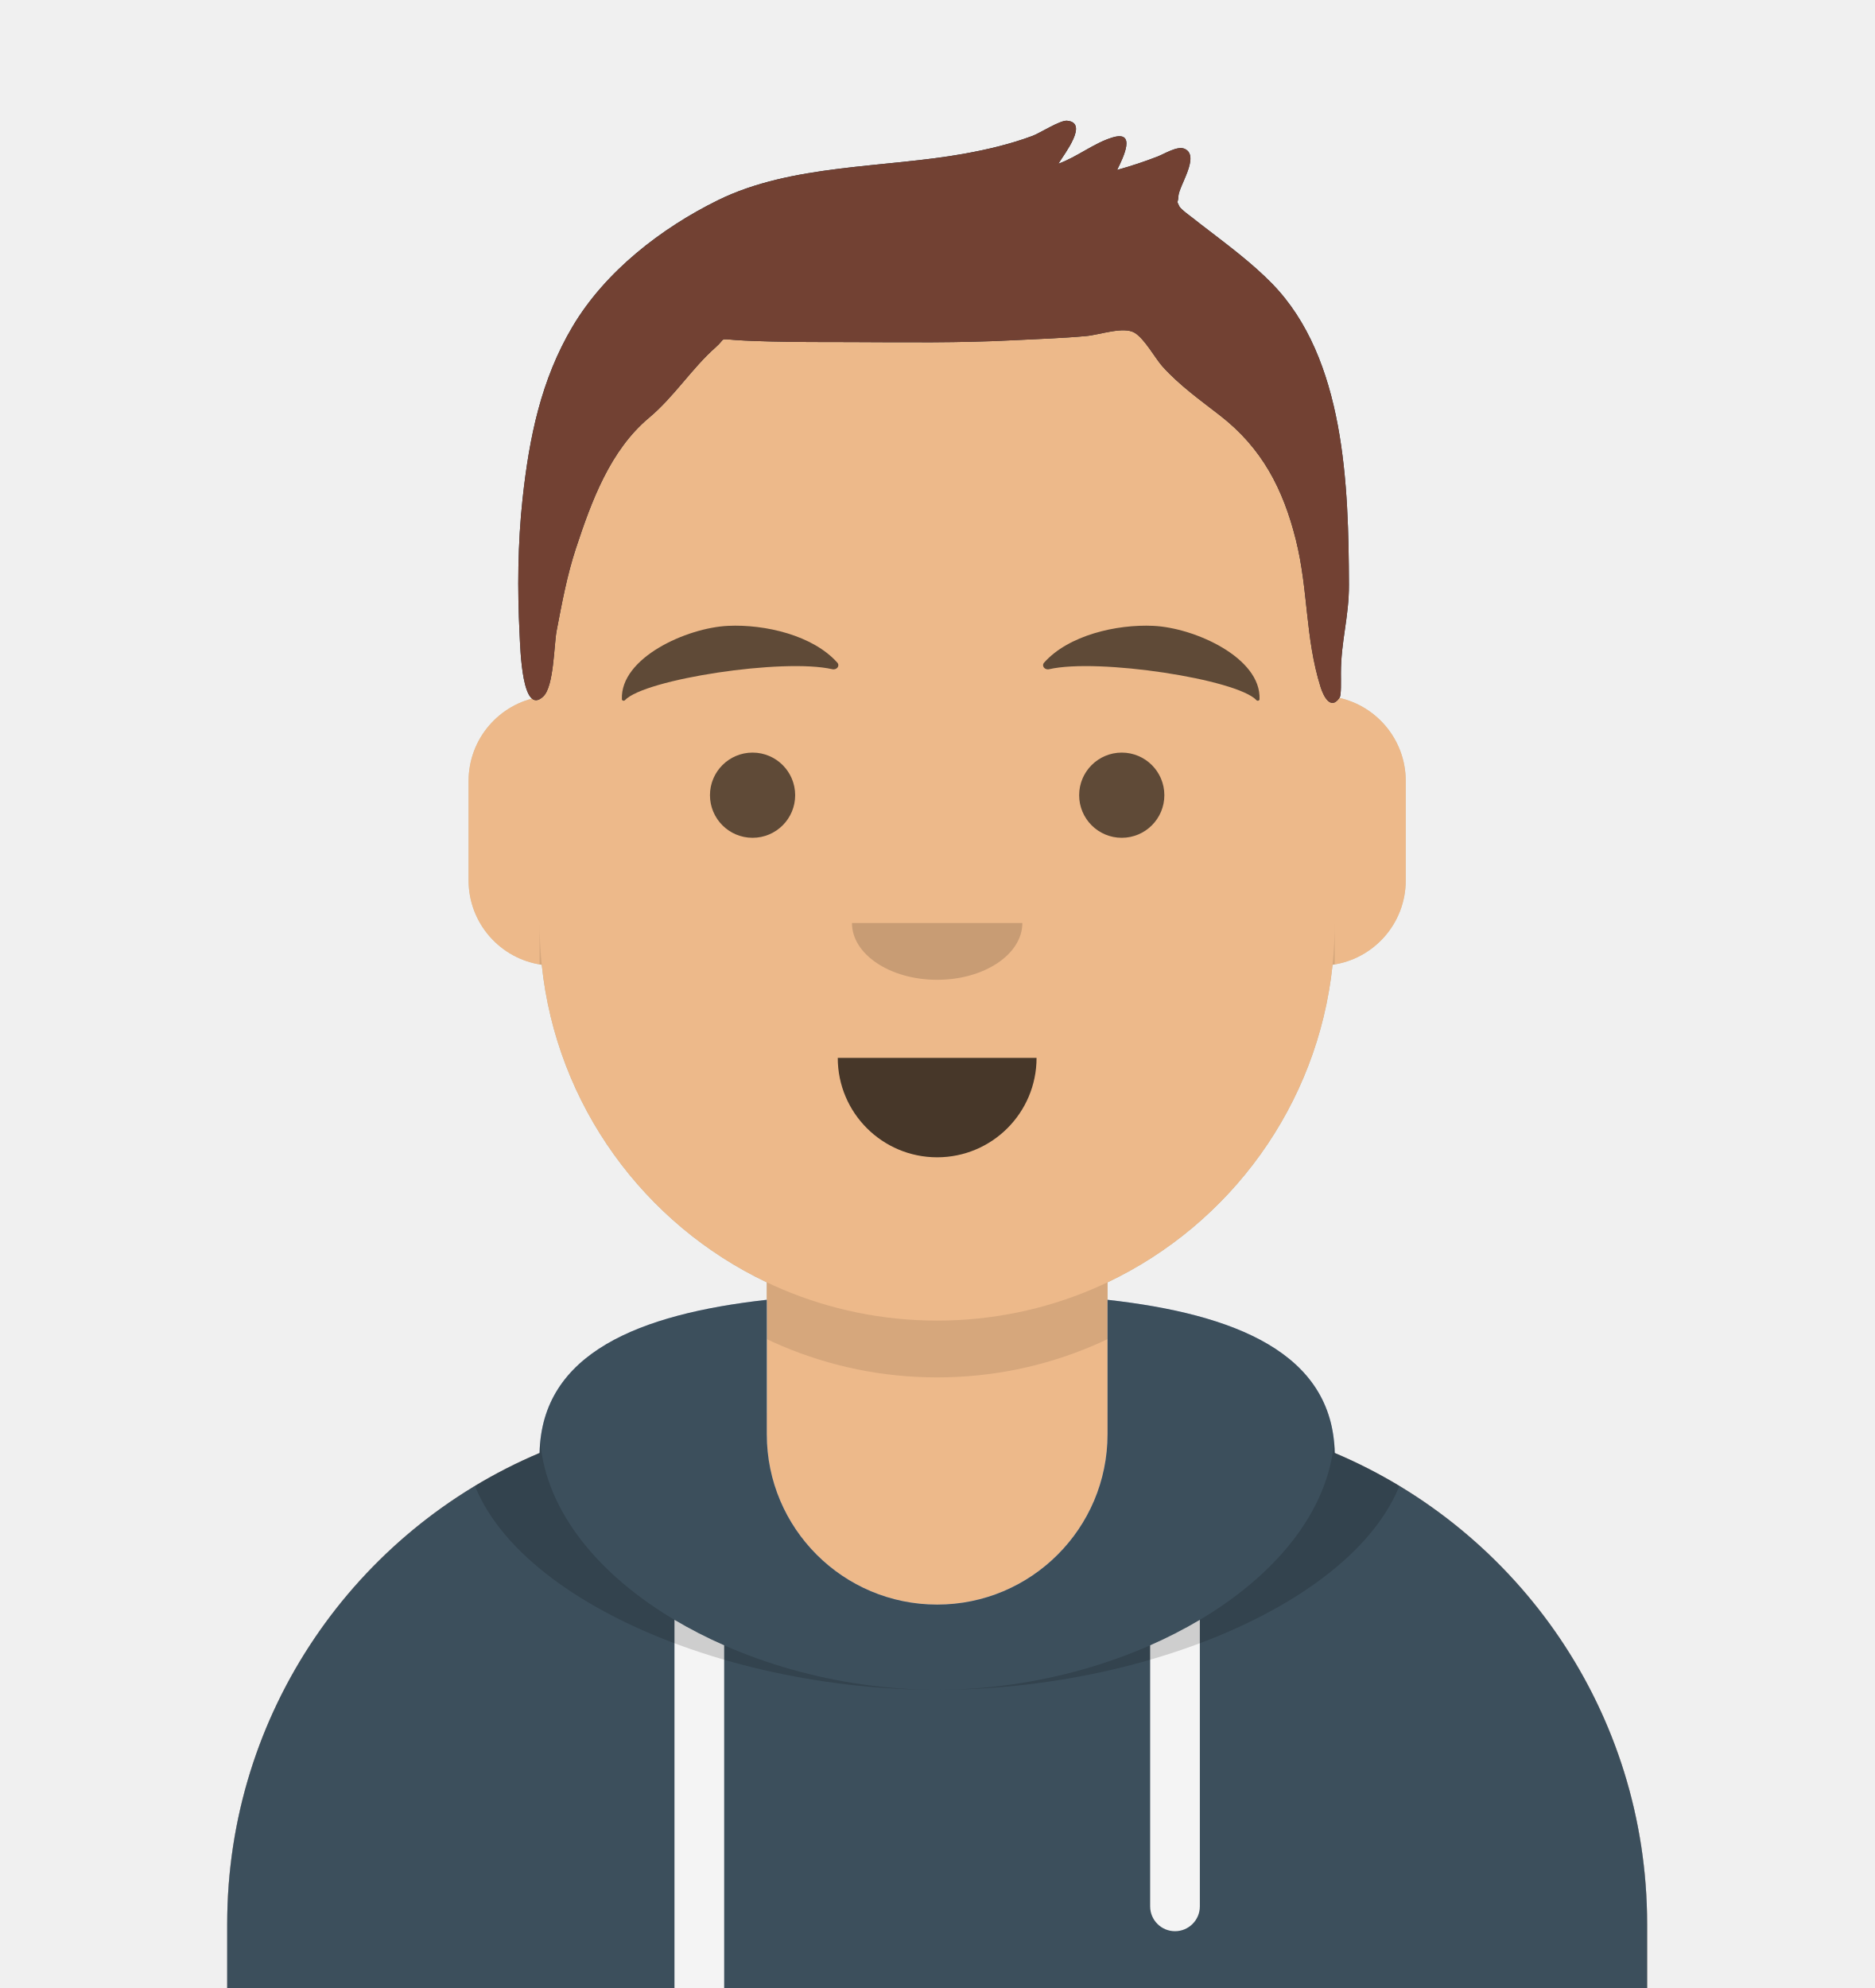
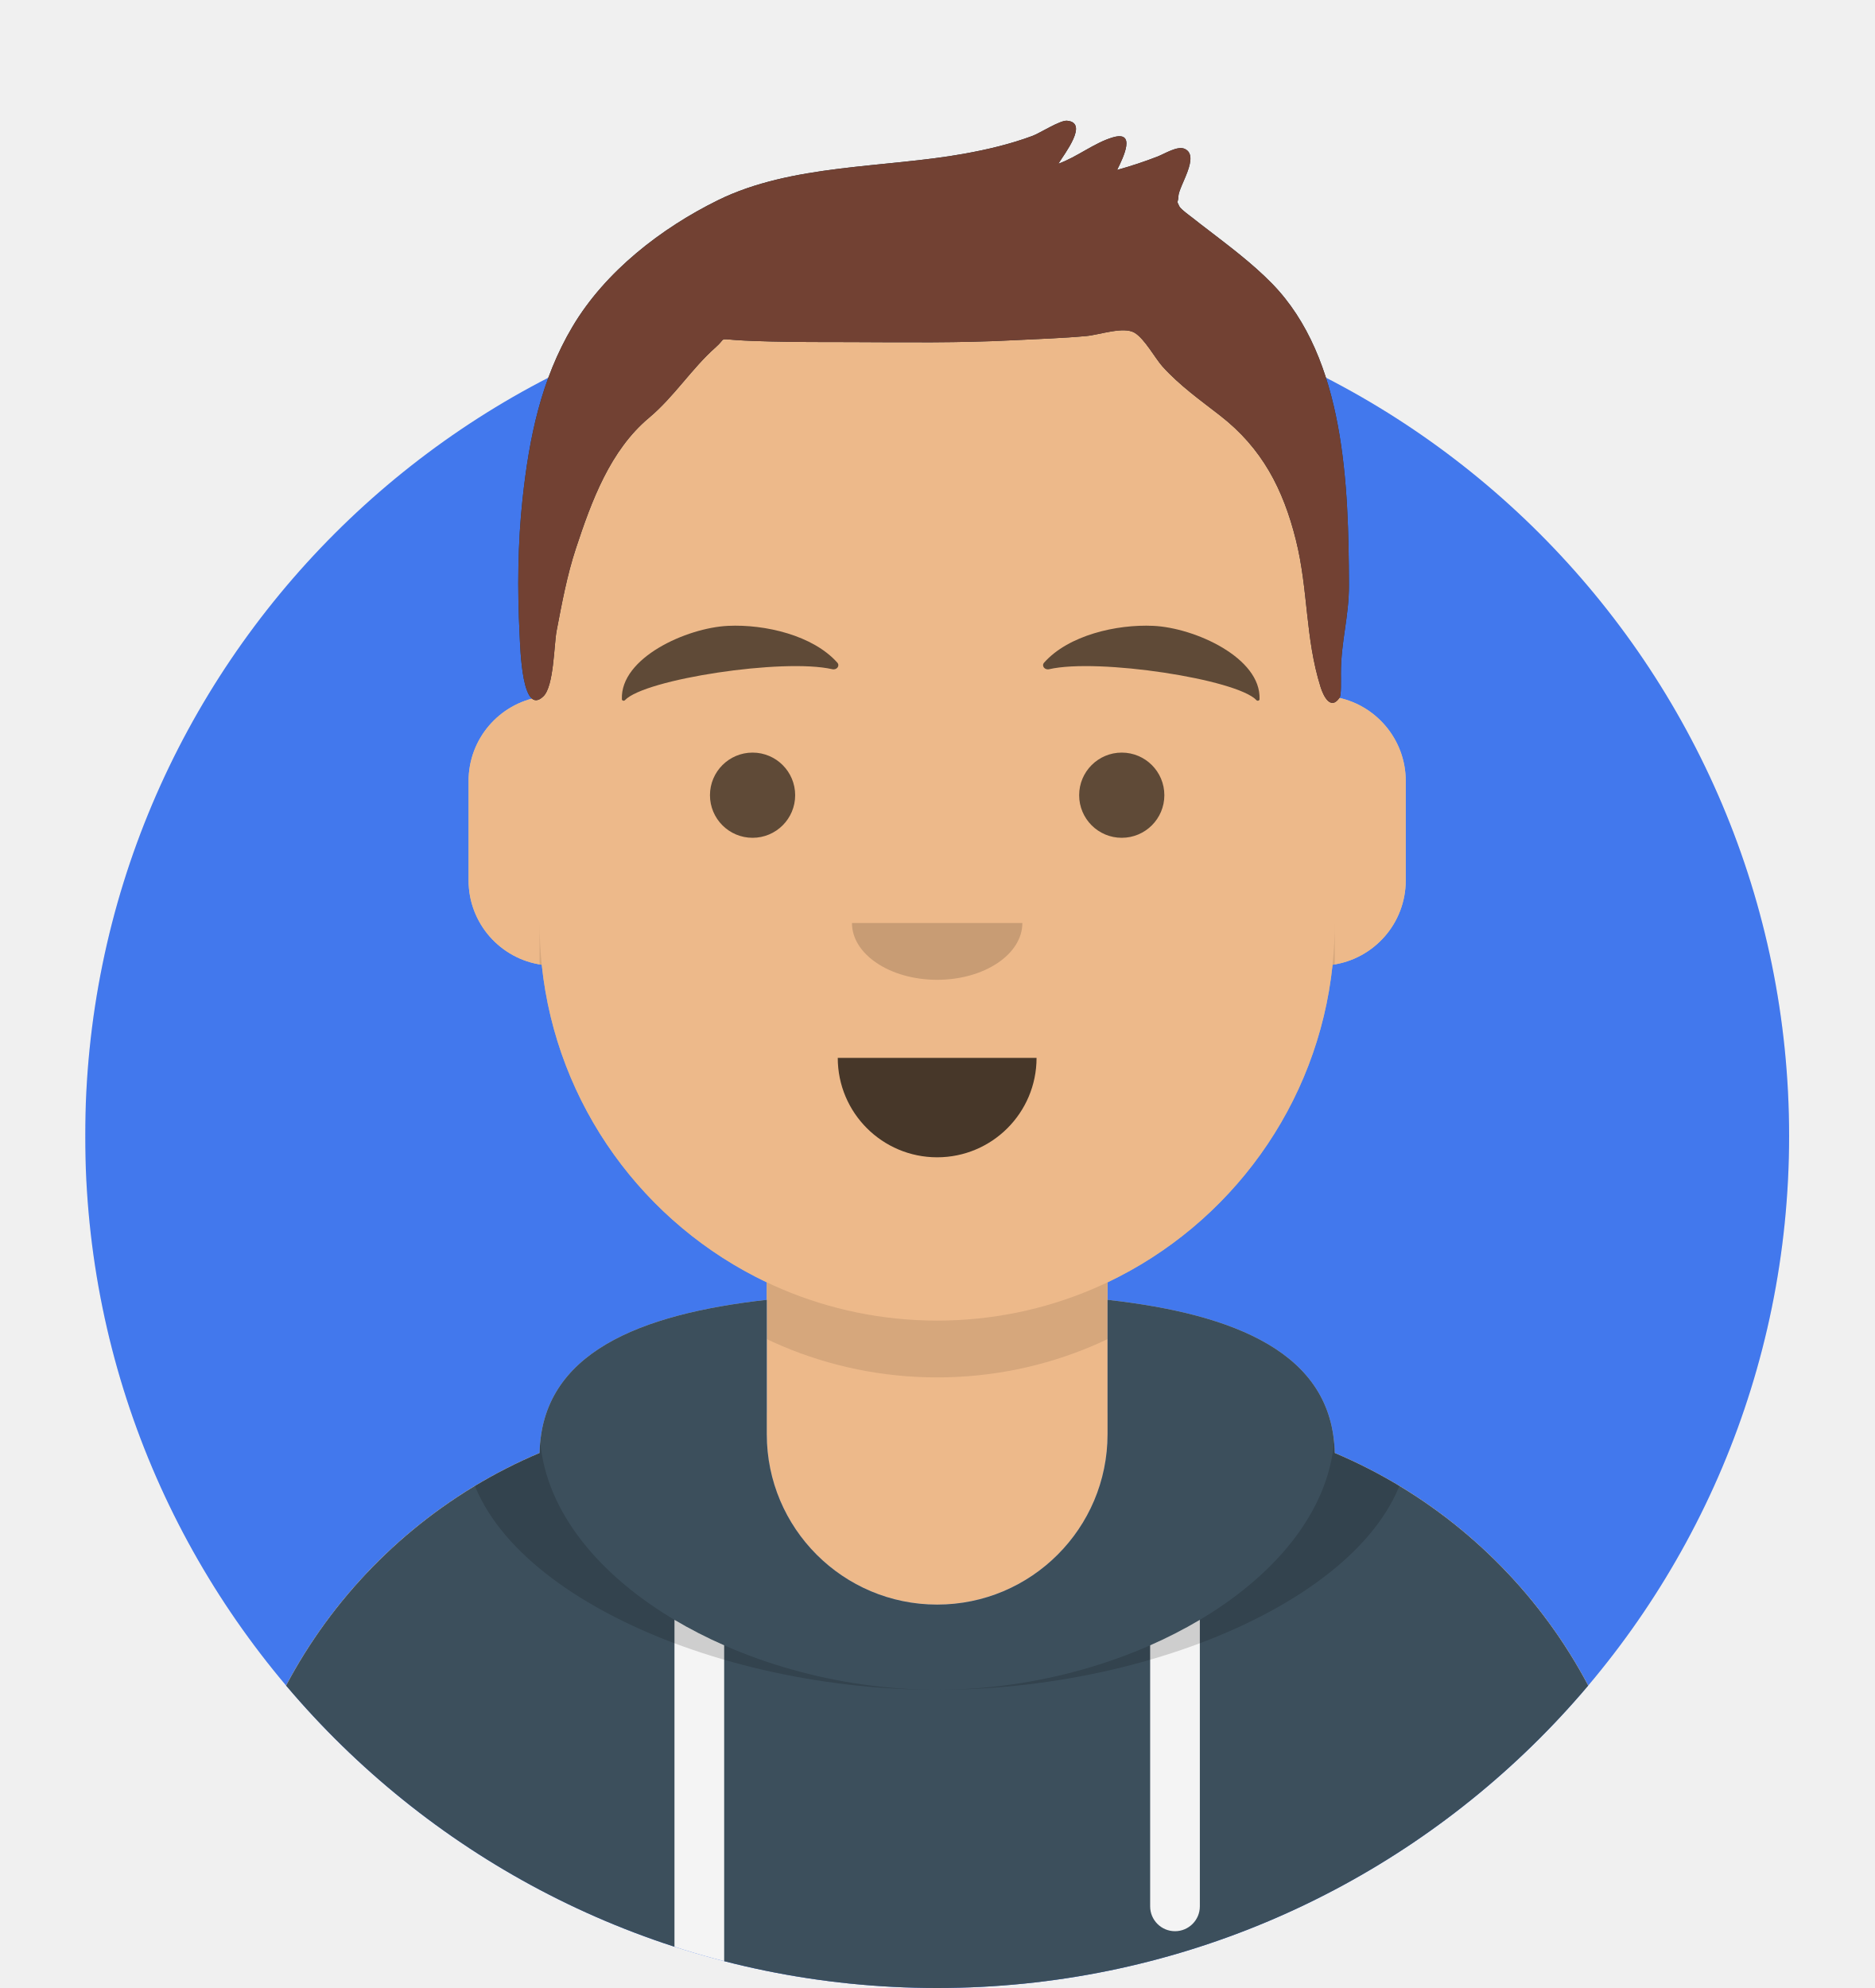
<svg xmlns="http://www.w3.org/2000/svg" xmlns:xlink="http://www.w3.org/1999/xlink" width="264px" height="280px" viewBox="0 0 264 280" version="1.1">
  <defs>
    <circle id="react-path-1" cx="120" cy="120" r="120" />
    <path d="M12,160 C12,226.274 65.726,280 132,280 C198.274,280 252,226.274 252,160 L264,160 L264,-1.42108547e-14 L-3.19744231e-14,-1.42108547e-14 L-3.19744231e-14,160 L12,160 Z" id="react-path-2" />
    <path d="M124,144.611 L124,163 L128,163 L128,163 C167.765,163 200,195.235 200,235 L200,244 L0,244 L0,235 C-4.86974701e-15,195.235 32.235,163 72,163 L72,163 L76,163 L76,144.611 C58.763,136.422 46.372,119.687 44.305,99.881 C38.48,99.058 34,94.052 34,88 L34,74 C34,68.054 38.325,63.118 44,62.166 L44,56 L44,56 C44,25.072 69.072,5.68137151e-15 100,0 L100,0 L100,0 C130.928,-5.68137151e-15 156,25.072 156,56 L156,62.166 C161.675,63.118 166,68.054 166,74 L166,88 C166,94.052 161.52,99.058 155.695,99.881 C153.628,119.687 141.237,136.422 124,144.611 Z" id="react-path-3" />
  </defs>
  <g id="Avataaar" stroke="none" stroke-width="1" fill="none" fill-rule="evenodd">
    <g transform="translate(-825, -1100)" id="Avataaar/Circle">
      <g transform="translate(825, 1100)">
+         <g id="Circle" stroke-width="1" fill-rule="evenodd" transform="translate(12, 40)">
+           <mask id="react-mask-4" fill="white">
+             <use xlink:href="#react-path-1" />
+           </mask>
+           <use id="Circle-Background" fill="#E6E6E6" xlink:href="#react-path-1" />
+           <g id="Color/Palette/Blue-01" mask="url(#react-mask-4)" fill="#4278ed">
+             <rect id="🖍Color" x="0" y="0" width="240" height="240" />
+           </g>
+         </g>
+         <mask id="react-mask-5" fill="white">
+           <use xlink:href="#react-path-2" />
+         </mask>
        <g id="Mask" />
        <g id="Avataaar" stroke-width="1" fill-rule="evenodd" mask="url(#react-mask-5)">
          <g id="Body" transform="translate(32, 36)">
            <mask id="react-mask-6" fill="white">
              <use xlink:href="#react-path-3" />
            </mask>
            <use fill="#D0C6AC" xlink:href="#react-path-3" />
            <g id="Skin/👶🏽-03-Brown" mask="url(#react-mask-6)" fill="#EDB98A">
              <g transform="translate(0, 0)" id="Color">
                <rect x="0" y="0" width="264" height="280" />
              </g>
            </g>
            <path d="M156,79 L156,102 C156,132.928 130.928,158 100,158 C69.072,158 44,132.928 44,102 L44,79 L44,94 C44,124.928 69.072,150 100,150 C130.928,150 156,124.928 156,94 L156,79 Z" id="Neck-Shadow" fill-opacity="0.1" fill="#000000" mask="url(#react-mask-6)" />
          </g>
          <g id="Clothing/Hoodie" transform="translate(0, 170)">
            <defs>
              <path d="M108,13.071 C90.081,15.076 76.28,20.552 76.004,34.645 C50.146,45.568 32,71.165 32,100.999 L32,100.999 L32,110 L232,110 L232,100.999 C232,71.165 213.854,45.568 187.996,34.645 C187.72,20.552 173.919,15.076 156,13.071 L156,32 L156,32 C156,45.255 145.255,56 132,56 L132,56 C118.745,56 108,45.255 108,32 L108,13.071 Z" id="react-path-219" />
            </defs>
            <mask id="react-mask-220" fill="white">
              <use xlink:href="#react-path-219" />
            </mask>
            <use id="Hoodie" fill="#B7C1DB" fill-rule="evenodd" xlink:href="#react-path-219" />
            <g id="Color/Palette/Gray-01" mask="url(#react-mask-220)" fill-rule="evenodd" fill="#3C4F5C">
              <rect id="🖍Color" x="0" y="0" width="264" height="110" />
            </g>
            <path d="M102,61.739 L102,110 L95,110 L95,58.15 C97.204,59.46 99.547,60.661 102,61.739 Z M169,58.15 L169,98.5 C169,100.433 167.433,102 165.5,102 C163.567,102 162,100.433 162,98.5 L162,61.739 C164.453,60.661 166.796,59.46 169,58.15 Z" id="Straps" fill="#F4F4F4" fill-rule="evenodd" mask="url(#react-mask-220)" />
            <path d="M90.96,12.724 C75.909,15.571 65.5,21.243 65.5,32.308 C65.5,52.02 98.538,68 132,68 C165.462,68 198.5,52.02 198.5,32.308 C198.5,21.243 188.091,15.571 173.04,12.724 C182.125,16.074 188,21.706 188,31.077 C188,51.469 160.179,68 132,68 C103.821,68 76,51.469 76,31.077 C76,21.706 81.875,16.074 90.96,12.724 Z" id="Shadow" fill-opacity="0.16" fill="#000000" fill-rule="evenodd" mask="url(#react-mask-220)" />
          </g>
          <g id="Face" transform="translate(76, 82)" fill="#000000">
            <g id="Mouth/Default" transform="translate(2, 52)" fill-opacity="0.7">
              <path d="M40,15 C40,22.732 46.268,29 54,29 L54,29 C61.732,29 68,22.732 68,15" id="Mouth" />
            </g>
            <g id="Nose/Default" transform="translate(28, 40)" fill-opacity="0.16">
              <path d="M16,8 C16,12.418 21.373,16 28,16 L28,16 C34.627,16 40,12.418 40,8" id="Nose" />
            </g>
            <g id="Eyes/Default-😀" transform="translate(0, 8)" fill-opacity="0.6">
              <circle id="Eye" cx="30" cy="22" r="6" />
              <circle id="Eye" cx="82" cy="22" r="6" />
            </g>
            <g id="Eyebrow/Natural/Default-Natural" fill-opacity="0.6">
              <path d="M26.039,6.21 C20.278,6.983 11.293,12.005 12.044,17.818 C12.069,18.008 12.357,18.067 12.481,17.908 C14.967,14.72 34.193,10.037 41.194,11.015 C41.835,11.104 42.258,10.443 41.821,10.03 C38.077,6.495 31.2,5.512 26.039,6.21" id="Eyebrow" transform="translate(27, 12) rotate(5) translate(-27, -12) " />
              <path d="M85.039,6.21 C79.278,6.983 70.293,12.005 71.044,17.818 C71.069,18.008 71.357,18.067 71.481,17.908 C73.967,14.72 93.193,10.037 100.194,11.015 C100.835,11.104 101.258,10.443 100.821,10.03 C97.077,6.495 90.2,5.512 85.039,6.21" id="Eyebrow" transform="translate(86, 12) scale(-1, 1) rotate(5) translate(-86, -12) " />
            </g>
          </g>
          <g id="Top" stroke-width="1" fill-rule="evenodd">
            <defs>
              <rect id="react-path-157" x="0" y="0" width="264" height="280" />
              <path d="M180.15,39.92 C177.39,37.1 174.186,34.707 171.069,32.307 C170.382,31.777 169.683,31.261 169.011,30.712 C168.858,30.587 167.292,29.466 167.105,29.053 C166.654,28.06 166.915,28.833 166.977,27.649 C167.056,26.151 170.111,21.919 167.831,20.949 C166.828,20.522 165.04,21.658 164.078,22.033 C162.196,22.767 160.292,23.393 158.347,23.933 C159.279,22.076 161.055,18.359 157.716,19.354 C155.114,20.129 152.69,22.122 150.076,23.059 C150.941,21.642 154.4,17.248 151.274,17.002 C150.302,16.926 147.471,18.75 146.424,19.14 C143.287,20.305 140.083,21.059 136.79,21.653 C125.592,23.671 112.497,23.095 102.137,28.193 C94.149,32.124 86.263,38.222 81.648,45.988 C77.201,53.473 75.538,61.664 74.607,70.241 C73.924,76.536 73.868,83.043 74.188,89.36 C74.292,91.43 74.525,100.971 77.532,98.081 C79.03,96.642 79.019,90.828 79.396,88.86 C80.147,84.945 80.87,81.013 82.122,77.223 C84.328,70.544 86.931,63.43 92.427,58.83 C95.954,55.878 98.431,51.889 101.806,48.911 C103.322,47.574 102.165,47.713 104.603,47.889 C106.241,48.006 107.885,48.051 109.526,48.094 C113.322,48.193 117.124,48.168 120.921,48.181 C128.568,48.209 136.179,48.317 143.819,47.916 C147.214,47.739 150.618,47.642 154.004,47.328 C155.895,47.153 159.251,45.941 160.808,46.867 C162.233,47.714 163.713,50.482 164.736,51.615 C167.154,54.294 170.036,56.339 172.862,58.535 C178.757,63.115 181.732,68.867 183.523,76.023 C185.306,83.153 184.806,89.768 187.013,96.785 C187.402,98.018 188.429,100.145 189.695,98.239 C189.93,97.885 189.87,95.939 189.87,94.819 C189.87,90.3 191.014,86.908 191,82.359 C190.944,68.527 190.496,50.491 180.15,39.92 Z" id="react-path-156" />
              <filter x="-0.8%" y="-2.0%" width="101.5%" height="108.0%" filterUnits="objectBoundingBox" id="react-filter-153">
                <feOffset dx="0" dy="2" in="SourceAlpha" result="shadowOffsetOuter1" />
                <feColorMatrix values="0 0 0 0 0   0 0 0 0 0   0 0 0 0 0  0 0 0 0.16 0" type="matrix" in="shadowOffsetOuter1" result="shadowMatrixOuter1" />
                <feMerge>
                  <feMergeNode in="shadowMatrixOuter1" />
                  <feMergeNode in="SourceGraphic" />
                </feMerge>
              </filter>
            </defs>
            <mask id="react-mask-155" fill="white">
              <use xlink:href="#react-path-157" />
            </mask>
            <g id="Mask" />
            <g id="Top/Short-Hair/Short-Flat" mask="url(#react-mask-155)">
              <g transform="translate(-1, 0)">
                <mask id="react-mask-154" fill="white">
                  <use xlink:href="#react-path-156" />
                </mask>
                <use id="Short-Hair" stroke="none" fill="#1F3140" fill-rule="evenodd" xlink:href="#react-path-156" />
                <g id="Skin/👶🏽-03-Brown" mask="url(#react-mask-154)" fill="#724133">
                  <g transform="translate(0, 0) " id="Color">
                    <rect x="0" y="0" width="264" height="280" />
                  </g>
                </g>
              </g>
            </g>
          </g>
        </g>
      </g>
    </g>
  </g>
</svg>
